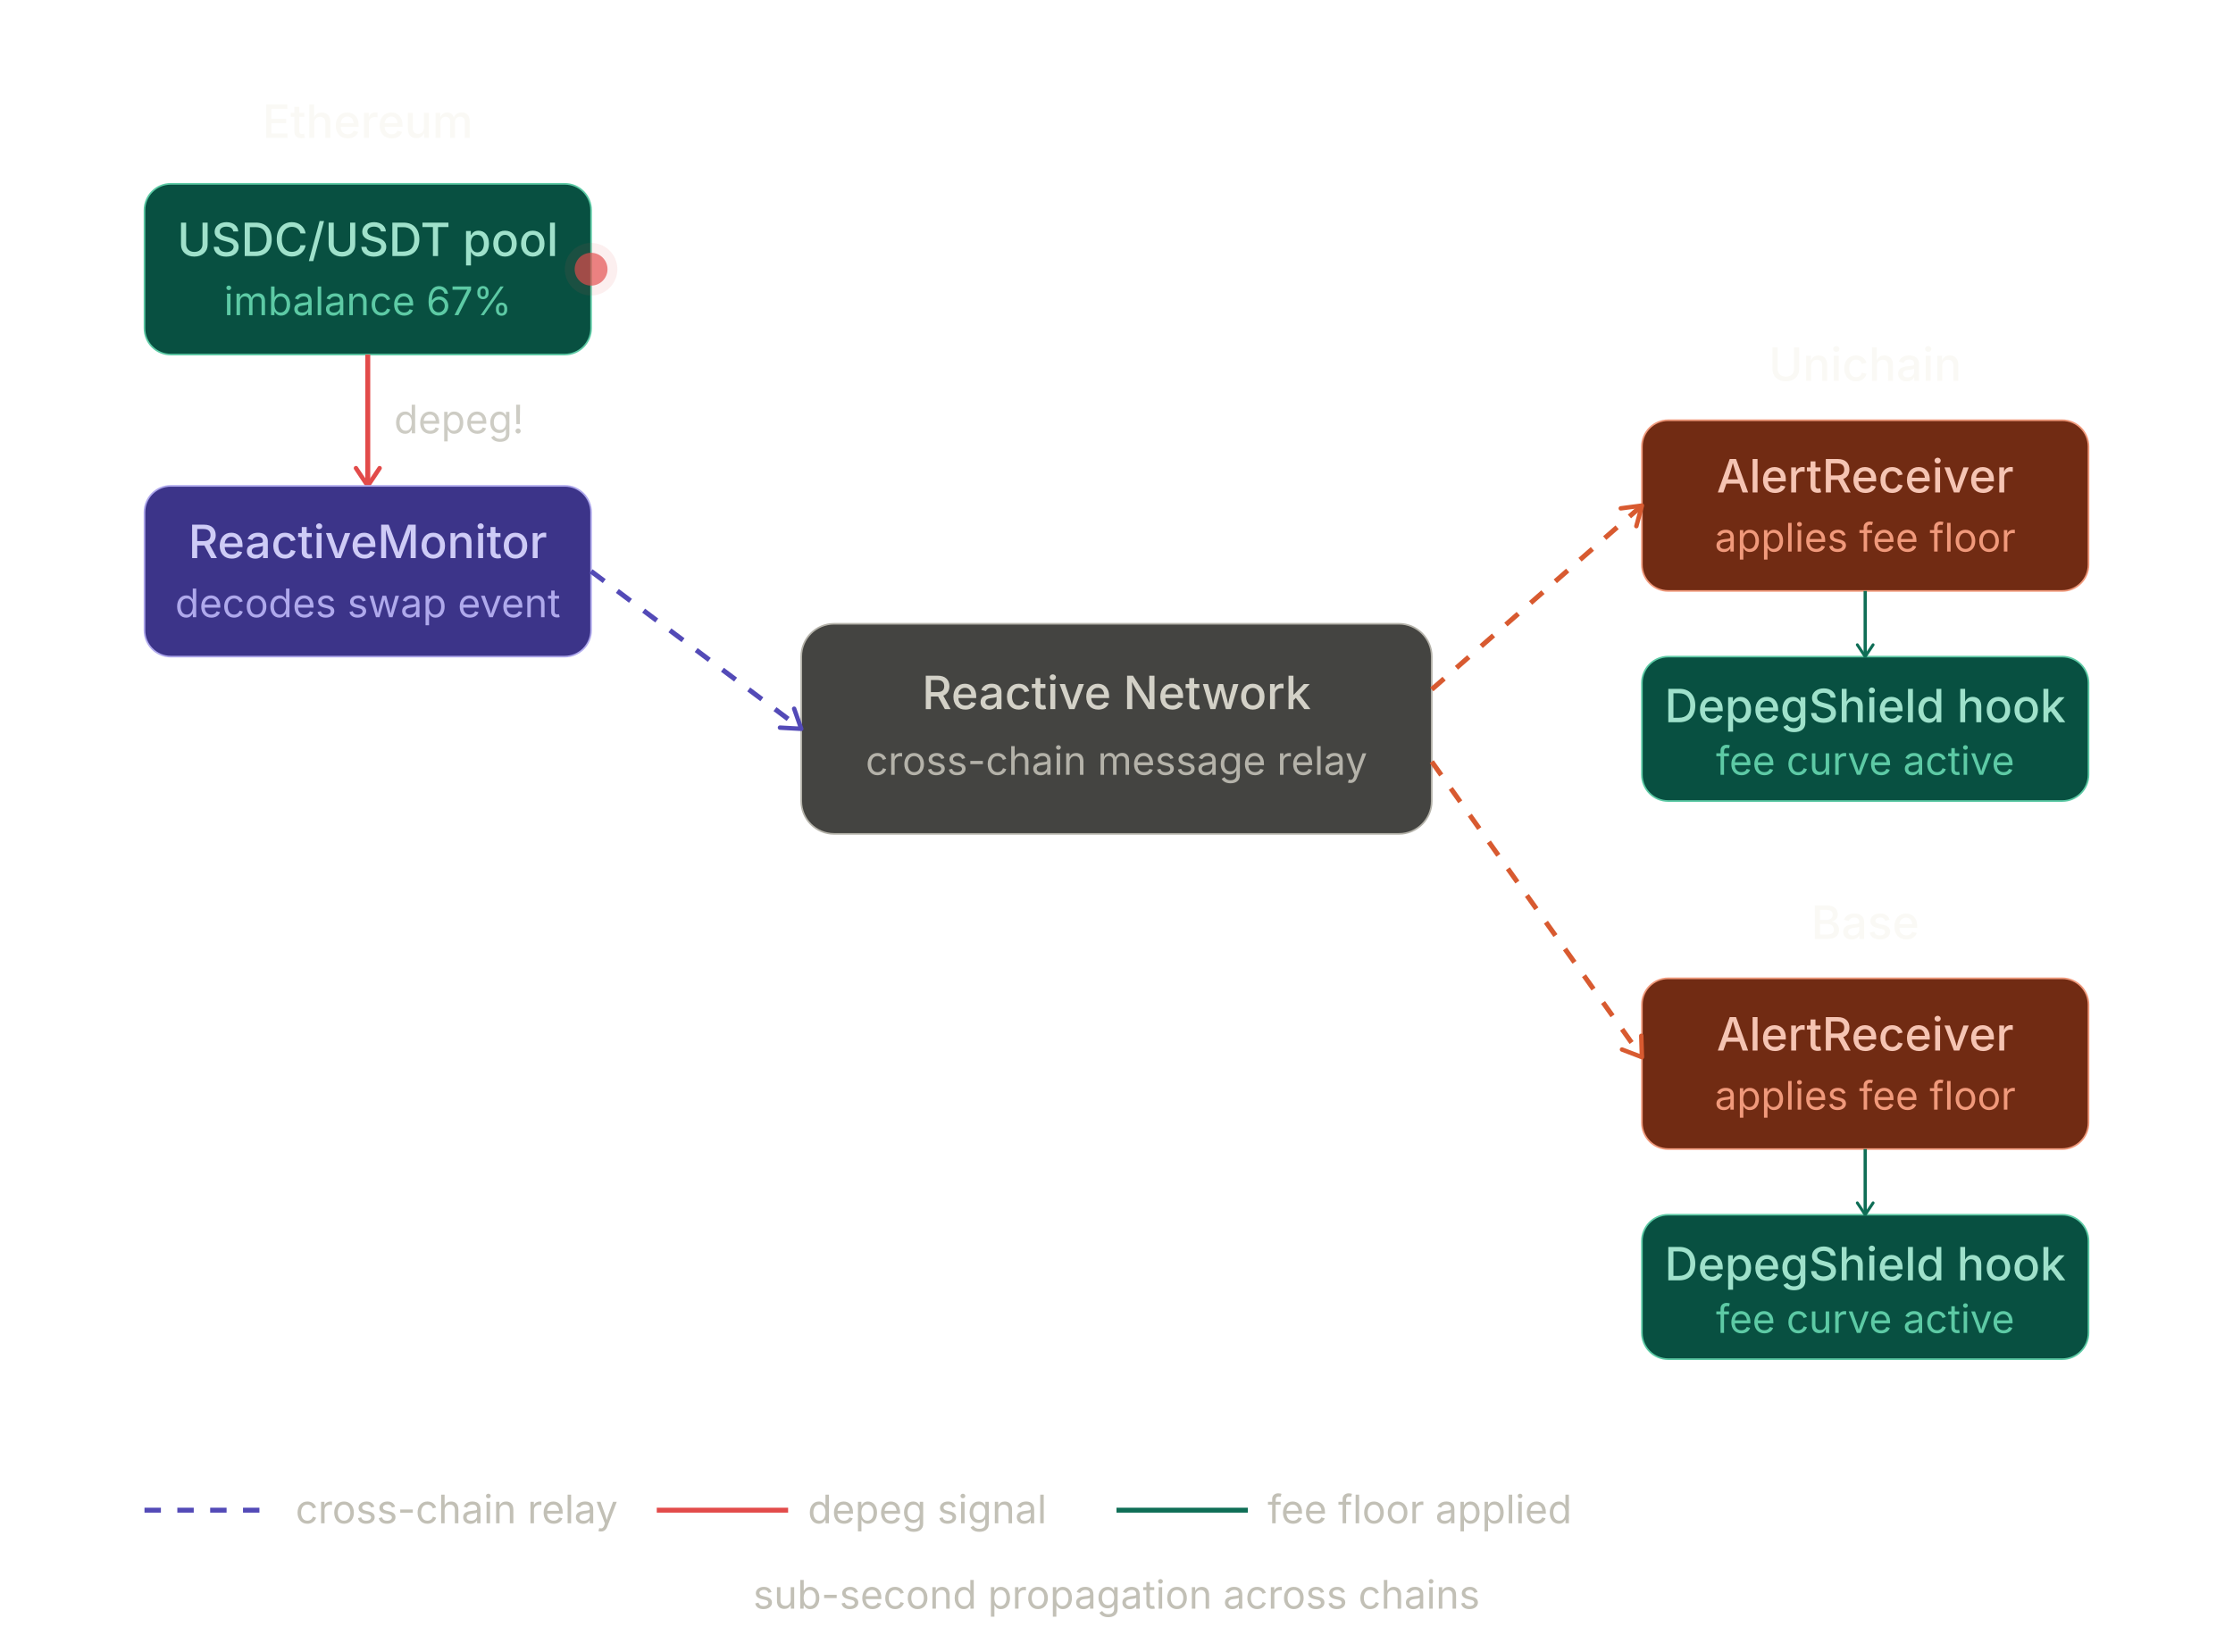
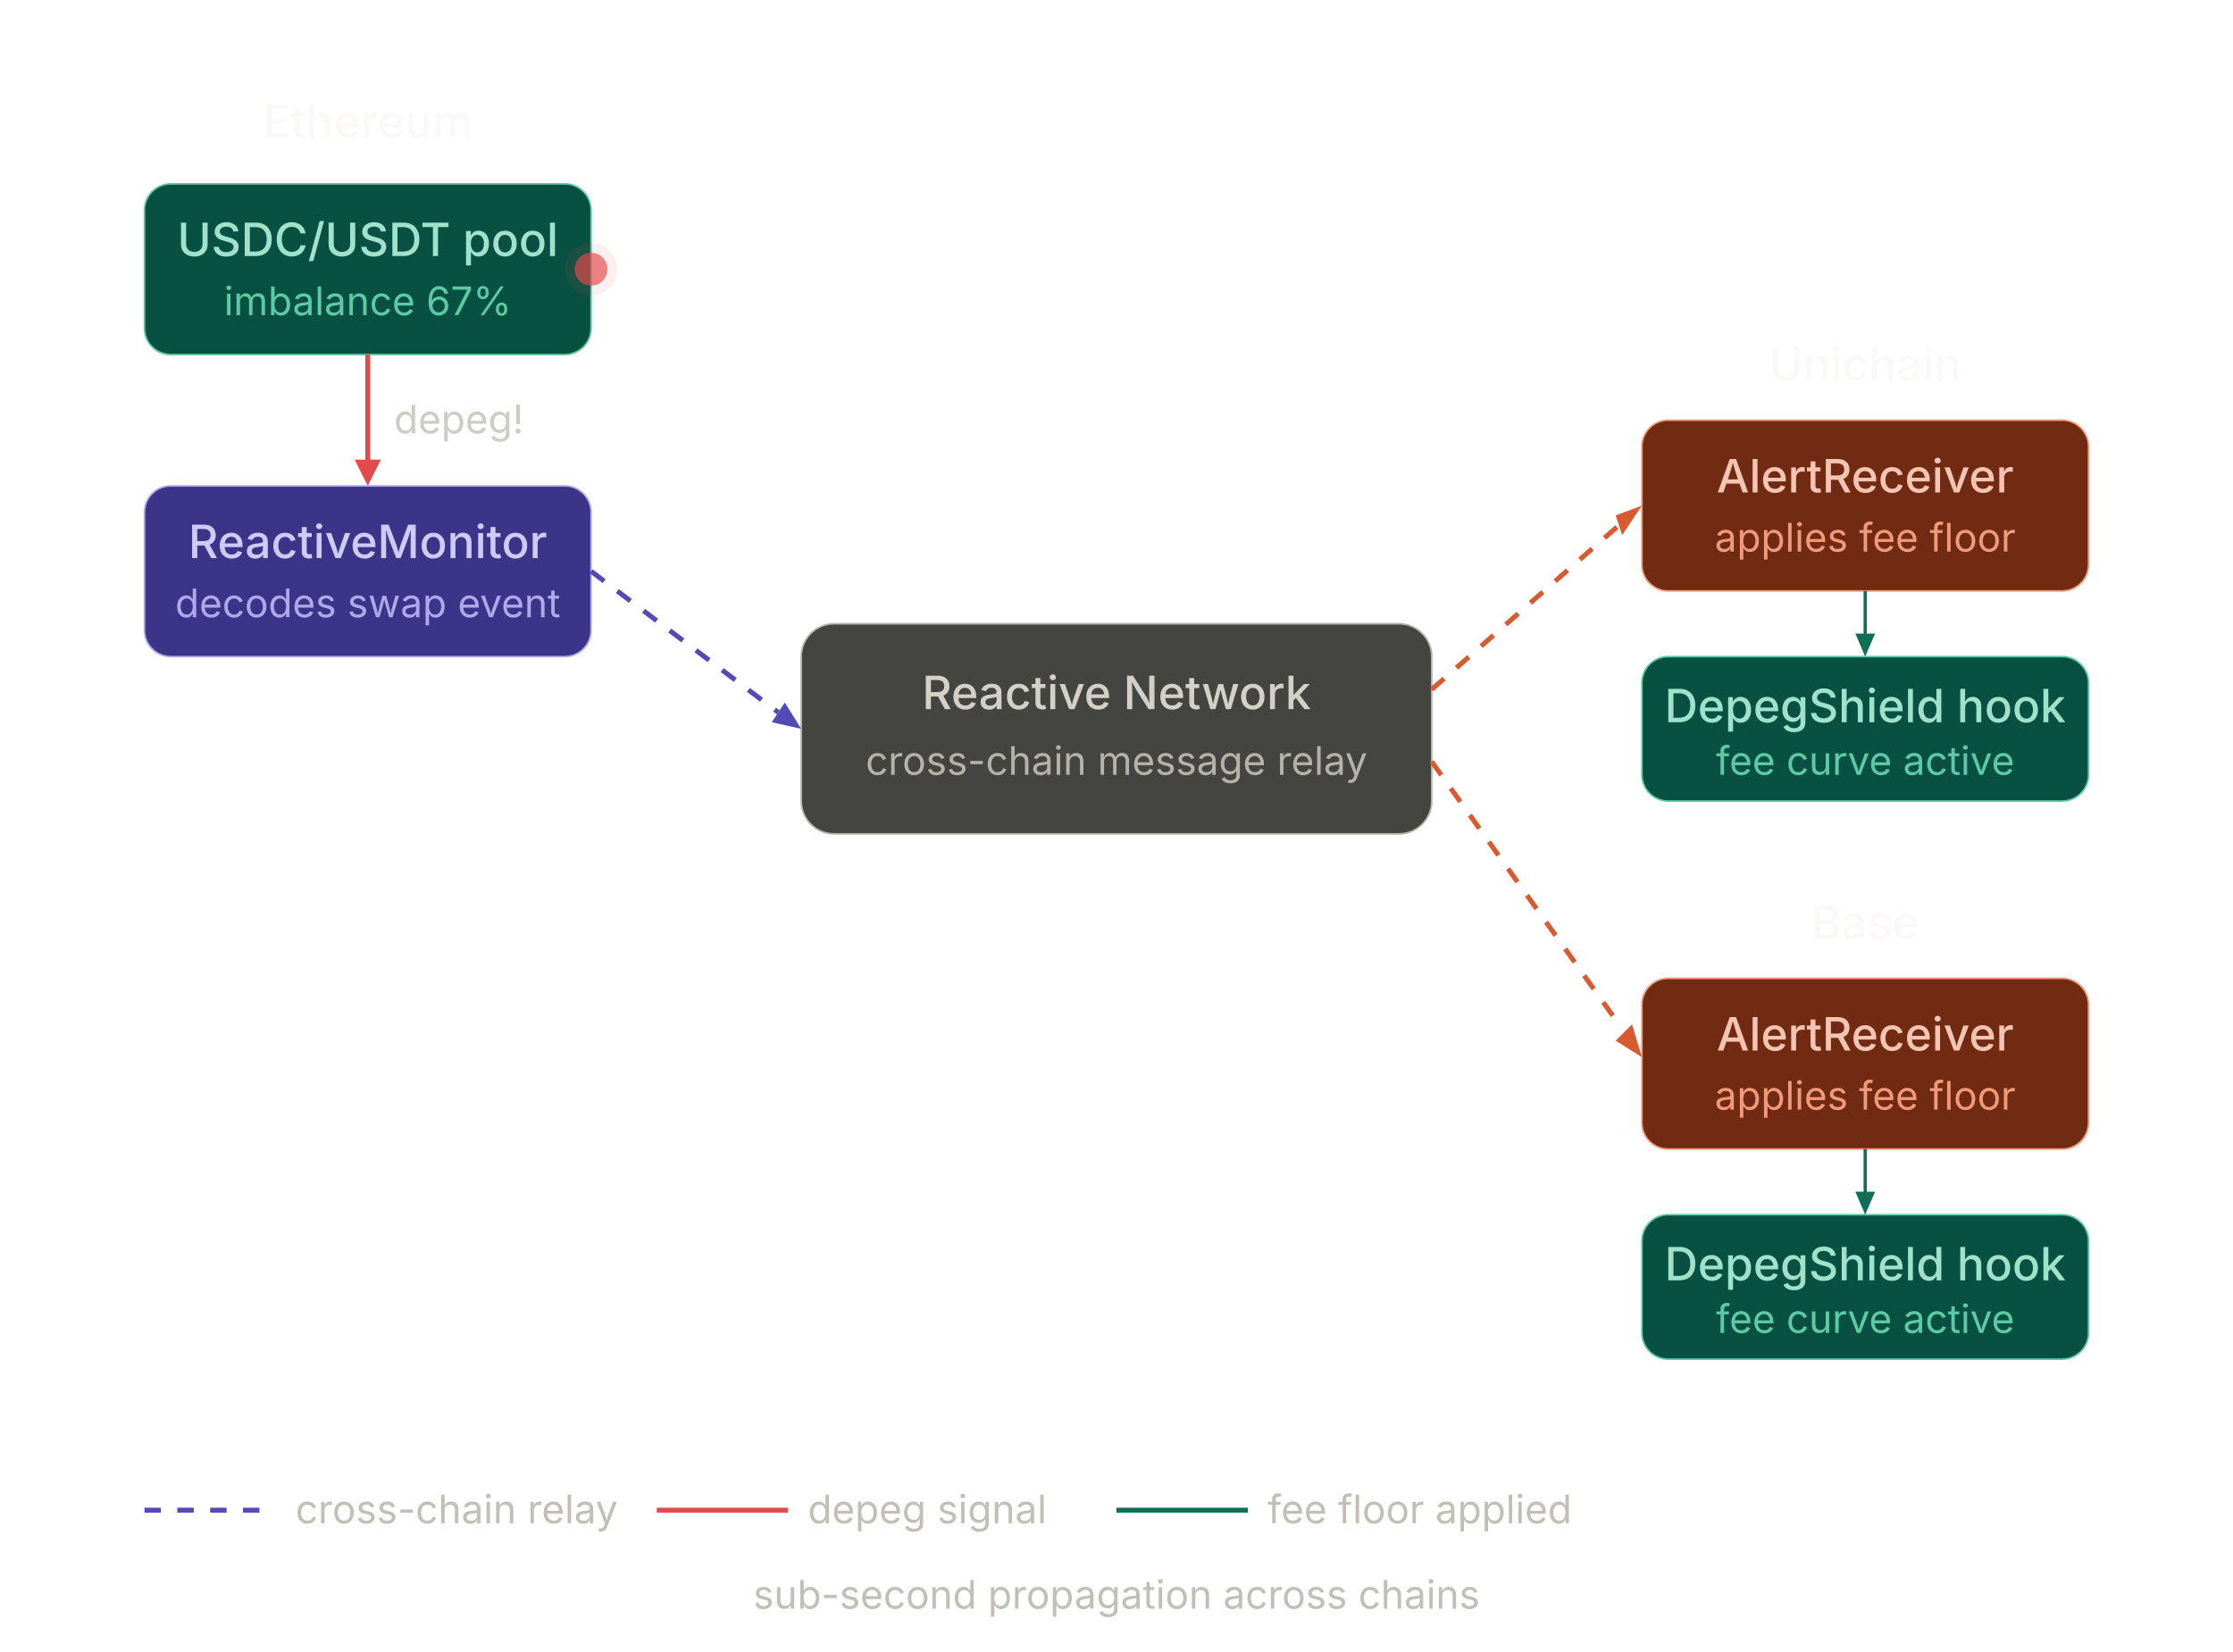
<svg xmlns="http://www.w3.org/2000/svg" width="100%" viewBox="0 0 680 503">
-   <defs>
-     <marker id="arrow-red" viewBox="0 0 10 10" refX="8" refY="5" markerWidth="6" markerHeight="6" orient="auto-start-reverse">
-       <path d="M2 1L8 5L2 9" fill="none" stroke="#E24B4A" stroke-width="1.5" stroke-linecap="round" stroke-linejoin="round" />
-     </marker>
-     <marker id="arrow-purple" viewBox="0 0 10 10" refX="8" refY="5" markerWidth="6" markerHeight="6" orient="auto-start-reverse">
-       <path d="M2 1L8 5L2 9" fill="none" stroke="#534AB7" stroke-width="1.5" stroke-linecap="round" stroke-linejoin="round" />
-     </marker>
-     <marker id="arrow-orange" viewBox="0 0 10 10" refX="8" refY="5" markerWidth="6" markerHeight="6" orient="auto-start-reverse">
-       <path d="M2 1L8 5L2 9" fill="none" stroke="#D85A30" stroke-width="1.5" stroke-linecap="round" stroke-linejoin="round" />
-     </marker>
-     <marker id="arrow-green" viewBox="0 0 10 10" refX="8" refY="5" markerWidth="6" markerHeight="6" orient="auto-start-reverse">
-       <path d="M2 1L8 5L2 9" fill="none" stroke="#0F6E56" stroke-width="1.5" stroke-linecap="round" stroke-linejoin="round" />
-     </marker>
-   </defs>
  <text x="112" y="42" text-anchor="middle" fill="rgb(250,249,245)" font-family="'Anthropic Sans',-apple-system,system-ui,'Segoe UI',sans-serif" font-size="14" font-weight="500">Ethereum</text>
  <rect x="44" y="56" width="136" height="52" rx="8" fill="rgb(8,80,65)" stroke="rgb(93,202,165)" stroke-width="0.5" />
  <text x="112" y="78" text-anchor="middle" fill="rgb(159,225,203)" font-family="'Anthropic Sans',-apple-system,system-ui,'Segoe UI',sans-serif" font-size="14" font-weight="500">USDC/USDT pool</text>
  <text x="112" y="96" text-anchor="middle" fill="rgb(93,202,165)" font-family="'Anthropic Sans',-apple-system,system-ui,'Segoe UI',sans-serif" font-size="12" font-weight="400">imbalance 67%</text>
-   <circle cx="180" cy="82" r="8" fill="#E24B4A" opacity="0.09" />
-   <circle cx="180" cy="82" r="5" fill="#E24B4A" opacity="0.67" />
-   <line x1="112" y1="108" x2="112" y2="148" stroke="#E24B4A" stroke-width="1.5" marker-end="url(#arrow-red)" />
+   <circle cx="180" cy="82" r="8" fill="rgb(226,75,74)" opacity="0.09" />
+   <circle cx="180" cy="82" r="5" fill="rgb(226,75,74)" opacity="0.67" />
+   <line x1="112" y1="108" x2="112" y2="142" stroke="rgb(226,75,74)" stroke-width="1.5" />
+   <polygon points="112,148 108,140 116,140" fill="rgb(226,75,74)" />
  <text x="120" y="132" fill="rgb(194,192,182)" font-family="'Anthropic Sans',-apple-system,system-ui,'Segoe UI',sans-serif" font-size="12" font-weight="400" opacity="0.81">depeg!</text>
  <rect x="44" y="148" width="136" height="52" rx="8" fill="rgb(60,52,137)" stroke="rgb(175,169,236)" stroke-width="0.5" />
  <text x="112" y="170" text-anchor="middle" fill="rgb(206,203,246)" font-family="'Anthropic Sans',-apple-system,system-ui,'Segoe UI',sans-serif" font-size="14" font-weight="500">ReactiveMonitor</text>
  <text x="112" y="188" text-anchor="middle" fill="rgb(175,169,236)" font-family="'Anthropic Sans',-apple-system,system-ui,'Segoe UI',sans-serif" font-size="12" font-weight="400">decodes swap event</text>
  <rect x="244" y="190" width="192" height="64" rx="10" fill="rgb(68,68,65)" stroke="rgb(180,178,169)" stroke-width="0.5" />
  <text x="340" y="216" text-anchor="middle" fill="rgb(211,209,199)" font-family="'Anthropic Sans',-apple-system,system-ui,'Segoe UI',sans-serif" font-size="14" font-weight="500">Reactive Network</text>
  <text x="340" y="236" text-anchor="middle" fill="rgb(180,178,169)" font-family="'Anthropic Sans',-apple-system,system-ui,'Segoe UI',sans-serif" font-size="12" font-weight="400">cross-chain message relay</text>
-   <path d="M180 174 L244 222" fill="none" stroke="#534AB7" stroke-width="1.5" stroke-dasharray="5,5" marker-end="url(#arrow-purple)" />
+   <path d="M180 174 L237 217" fill="none" stroke="rgb(83,74,183)" stroke-width="1.5" stroke-dasharray="5,5" />
+   <polygon points="244,222 235,220 239,214" fill="rgb(83,74,183)" />
  <text x="568" y="116" text-anchor="middle" fill="rgb(250,249,245)" font-family="'Anthropic Sans',-apple-system,system-ui,'Segoe UI',sans-serif" font-size="14" font-weight="500">Unichain</text>
  <rect x="500" y="128" width="136" height="52" rx="8" fill="rgb(113,43,19)" stroke="rgb(240,153,123)" stroke-width="0.5" />
  <text x="568" y="150" text-anchor="middle" fill="rgb(245,196,179)" font-family="'Anthropic Sans',-apple-system,system-ui,'Segoe UI',sans-serif" font-size="14" font-weight="500">AlertReceiver</text>
  <text x="568" y="168" text-anchor="middle" fill="rgb(240,153,123)" font-family="'Anthropic Sans',-apple-system,system-ui,'Segoe UI',sans-serif" font-size="12" font-weight="400">applies fee floor</text>
-   <path d="M436 210 L500 154" fill="none" stroke="#D85A30" stroke-width="1.5" stroke-dasharray="5,5" marker-end="url(#arrow-orange)" />
+   <path d="M436 210 L493 160" fill="none" stroke="rgb(216,90,48)" stroke-width="1.5" stroke-dasharray="5,5" />
+   <polygon points="500,154 492,157 494,163" fill="rgb(216,90,48)" />
  <text x="568" y="286" text-anchor="middle" fill="rgb(250,249,245)" font-family="'Anthropic Sans',-apple-system,system-ui,'Segoe UI',sans-serif" font-size="14" font-weight="500">Base</text>
  <rect x="500" y="298" width="136" height="52" rx="8" fill="rgb(113,43,19)" stroke="rgb(240,153,123)" stroke-width="0.5" />
  <text x="568" y="320" text-anchor="middle" fill="rgb(245,196,179)" font-family="'Anthropic Sans',-apple-system,system-ui,'Segoe UI',sans-serif" font-size="14" font-weight="500">AlertReceiver</text>
  <text x="568" y="338" text-anchor="middle" fill="rgb(240,153,123)" font-family="'Anthropic Sans',-apple-system,system-ui,'Segoe UI',sans-serif" font-size="12" font-weight="400">applies fee floor</text>
-   <path d="M436 232 L500 322" fill="none" stroke="#D85A30" stroke-width="1.5" stroke-dasharray="5,5" marker-end="url(#arrow-orange)" />
+   <path d="M436 232 L493 312" fill="none" stroke="rgb(216,90,48)" stroke-width="1.5" stroke-dasharray="5,5" />
+   <polygon points="500,322 492,317 497,312" fill="rgb(216,90,48)" />
  <rect x="500" y="200" width="136" height="44" rx="8" fill="rgb(8,80,65)" stroke="rgb(93,202,165)" stroke-width="0.5" />
  <text x="568" y="220" text-anchor="middle" fill="rgb(159,225,203)" font-family="'Anthropic Sans',-apple-system,system-ui,'Segoe UI',sans-serif" font-size="14" font-weight="500">DepegShield hook</text>
  <text x="568" y="236" text-anchor="middle" fill="rgb(93,202,165)" font-family="'Anthropic Sans',-apple-system,system-ui,'Segoe UI',sans-serif" font-size="12" font-weight="400">fee curve active</text>
-   <line x1="568" y1="180" x2="568" y2="200" stroke="#0F6E56" stroke-width="1" marker-end="url(#arrow-green)" />
+   <line x1="568" y1="180" x2="568" y2="194" stroke="rgb(15,110,86)" stroke-width="1" />
+   <polygon points="568,200 565,193 571,193" fill="rgb(15,110,86)" />
  <rect x="500" y="370" width="136" height="44" rx="8" fill="rgb(8,80,65)" stroke="rgb(93,202,165)" stroke-width="0.5" />
  <text x="568" y="390" text-anchor="middle" fill="rgb(159,225,203)" font-family="'Anthropic Sans',-apple-system,system-ui,'Segoe UI',sans-serif" font-size="14" font-weight="500">DepegShield hook</text>
  <text x="568" y="406" text-anchor="middle" fill="rgb(93,202,165)" font-family="'Anthropic Sans',-apple-system,system-ui,'Segoe UI',sans-serif" font-size="12" font-weight="400">fee curve active</text>
-   <line x1="568" y1="350" x2="568" y2="370" stroke="#0F6E56" stroke-width="1" marker-end="url(#arrow-green)" />
-   <line x1="44" y1="460" x2="84" y2="460" stroke="#534AB7" stroke-width="1.5" stroke-dasharray="5,5" />
+   <line x1="568" y1="350" x2="568" y2="364" stroke="rgb(15,110,86)" stroke-width="1" />
+   <polygon points="568,370 565,363 571,363" fill="rgb(15,110,86)" />
+   <line x1="44" y1="460" x2="84" y2="460" stroke="rgb(83,74,183)" stroke-width="1.5" stroke-dasharray="5,5" />
  <text x="90" y="464" fill="rgb(194,192,182)" font-family="'Anthropic Sans',-apple-system,system-ui,'Segoe UI',sans-serif" font-size="12" font-weight="400">cross-chain relay</text>
-   <line x1="200" y1="460" x2="240" y2="460" stroke="#E24B4A" stroke-width="1.5" />
+   <line x1="200" y1="460" x2="240" y2="460" stroke="rgb(226,75,74)" stroke-width="1.5" />
  <text x="246" y="464" fill="rgb(194,192,182)" font-family="'Anthropic Sans',-apple-system,system-ui,'Segoe UI',sans-serif" font-size="12" font-weight="400">depeg signal</text>
-   <line x1="340" y1="460" x2="380" y2="460" stroke="#0F6E56" stroke-width="1.5" />
+   <line x1="340" y1="460" x2="380" y2="460" stroke="rgb(15,110,86)" stroke-width="1.5" />
  <text x="386" y="464" fill="rgb(194,192,182)" font-family="'Anthropic Sans',-apple-system,system-ui,'Segoe UI',sans-serif" font-size="12" font-weight="400">fee floor applied</text>
  <text x="340" y="490" text-anchor="middle" fill="rgb(194,192,182)" font-family="'Anthropic Sans',-apple-system,system-ui,'Segoe UI',sans-serif" font-size="12" font-weight="400">sub-second propagation across chains</text>
</svg>
